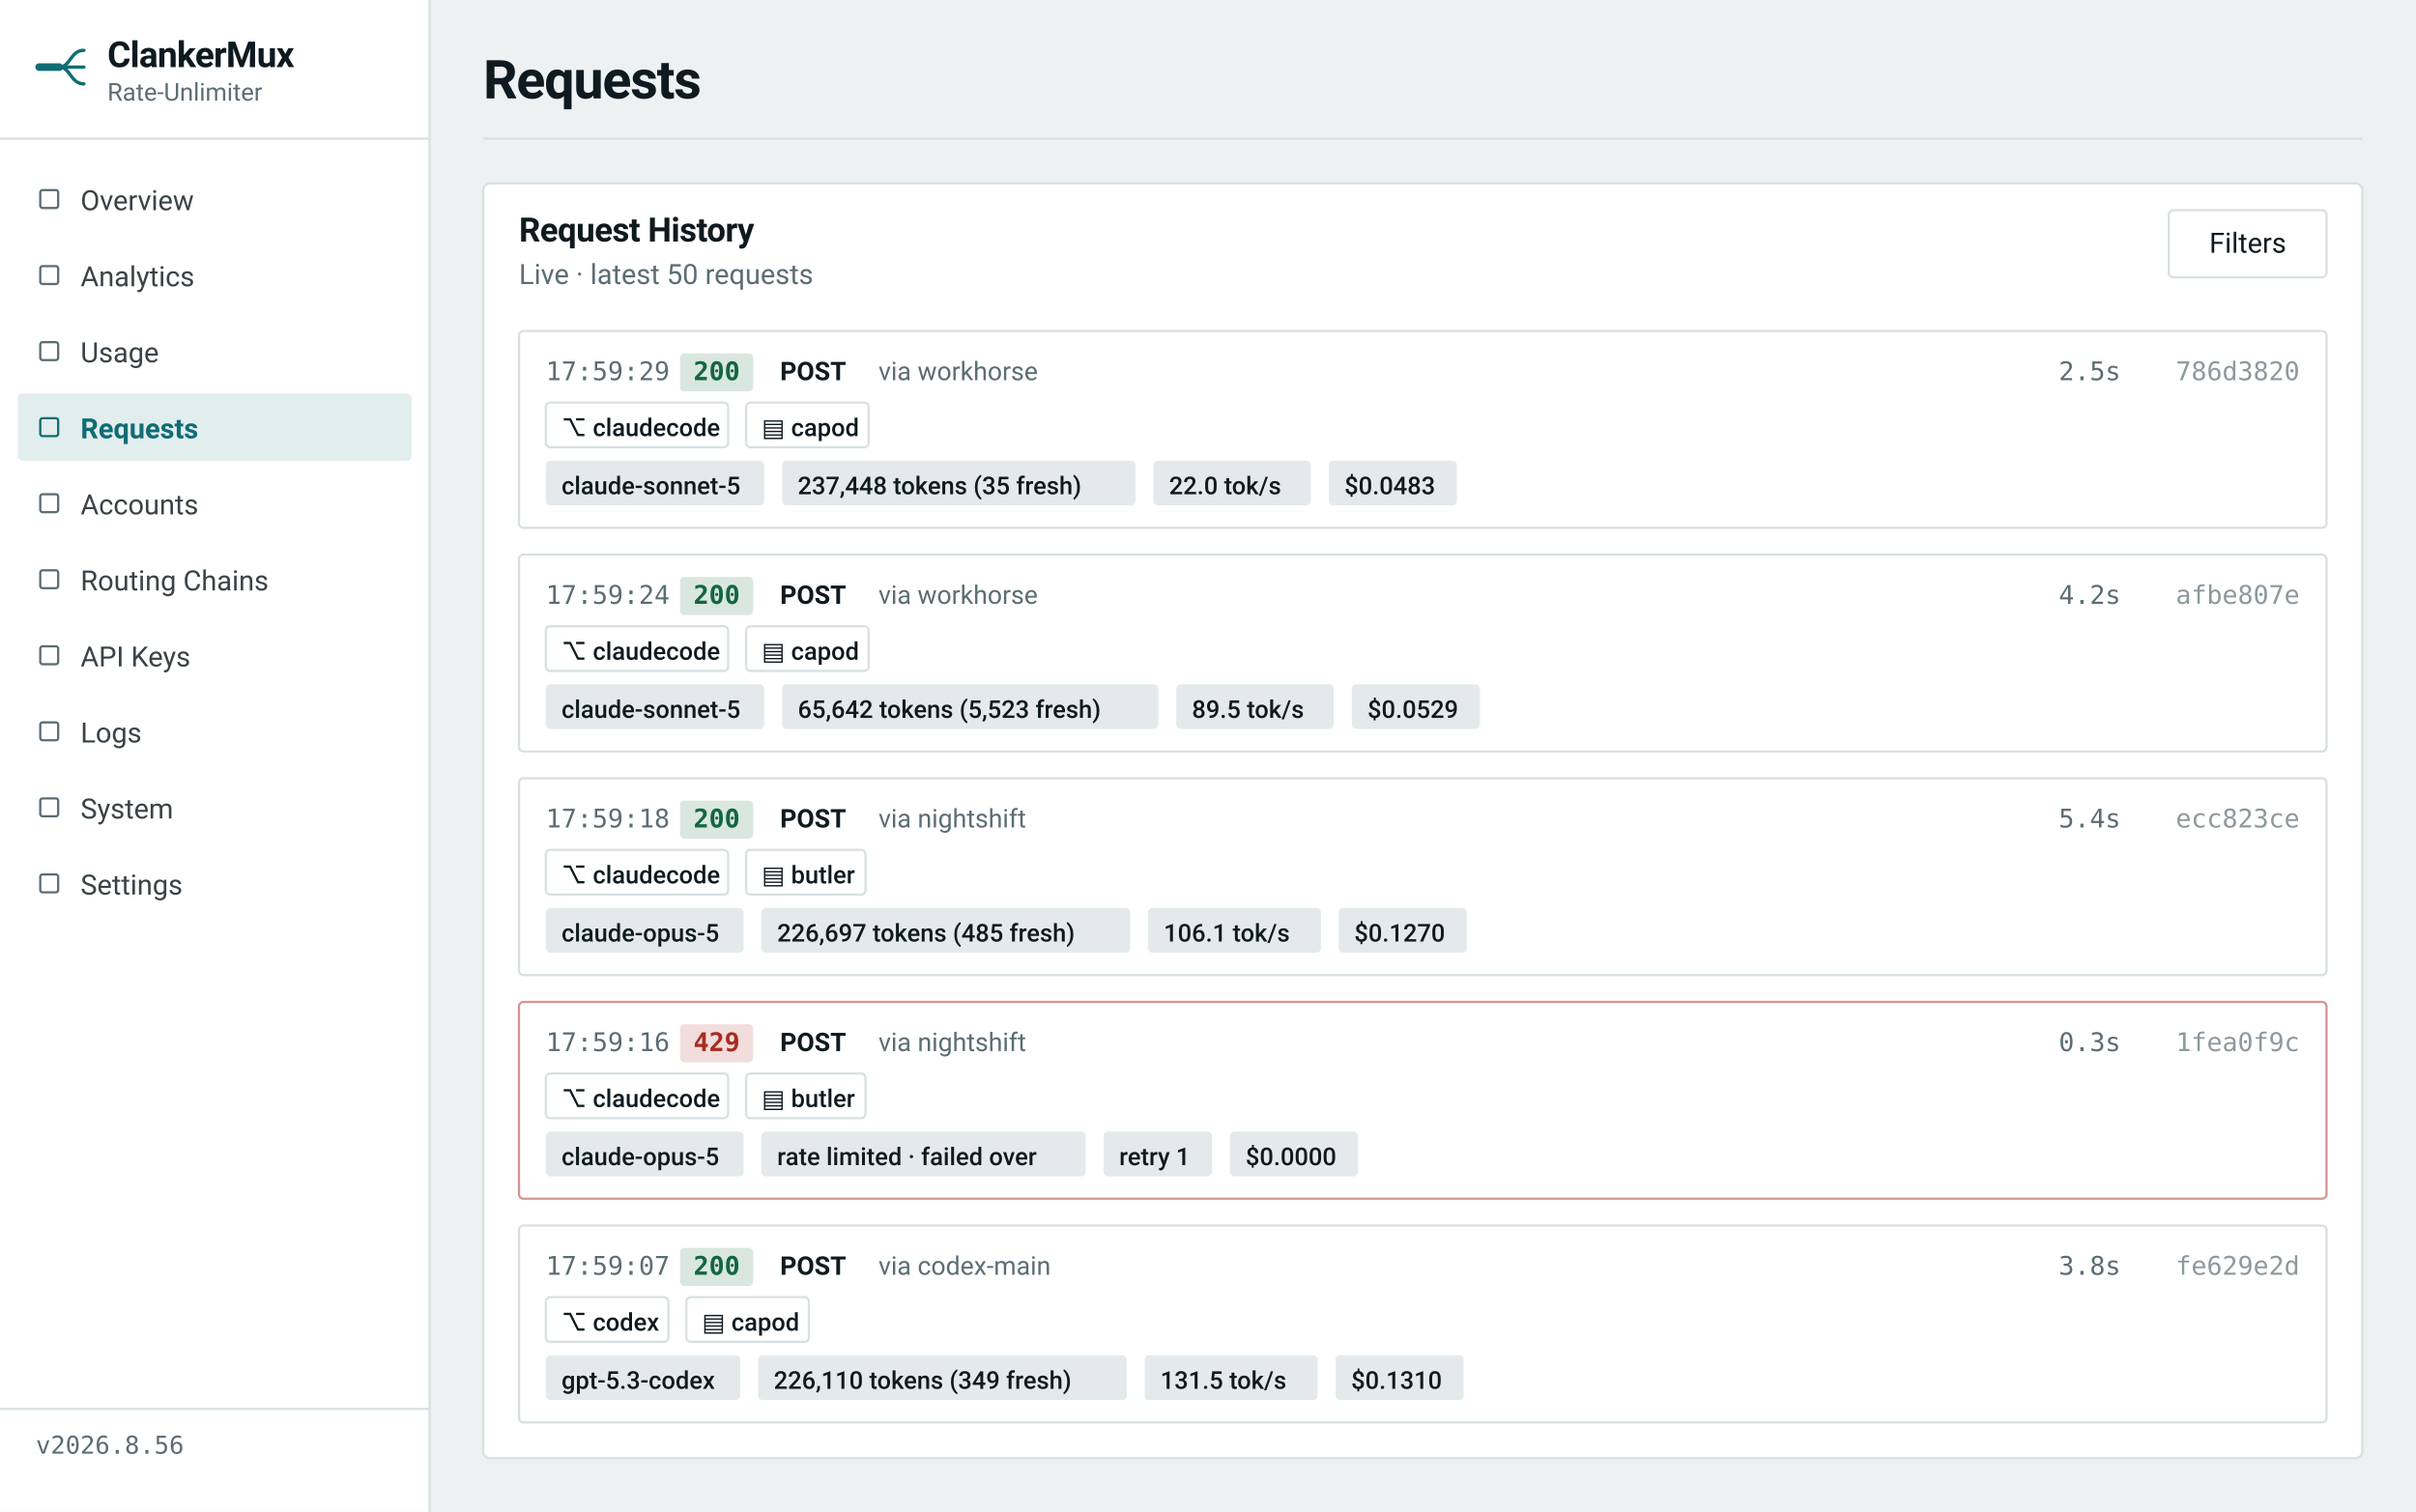
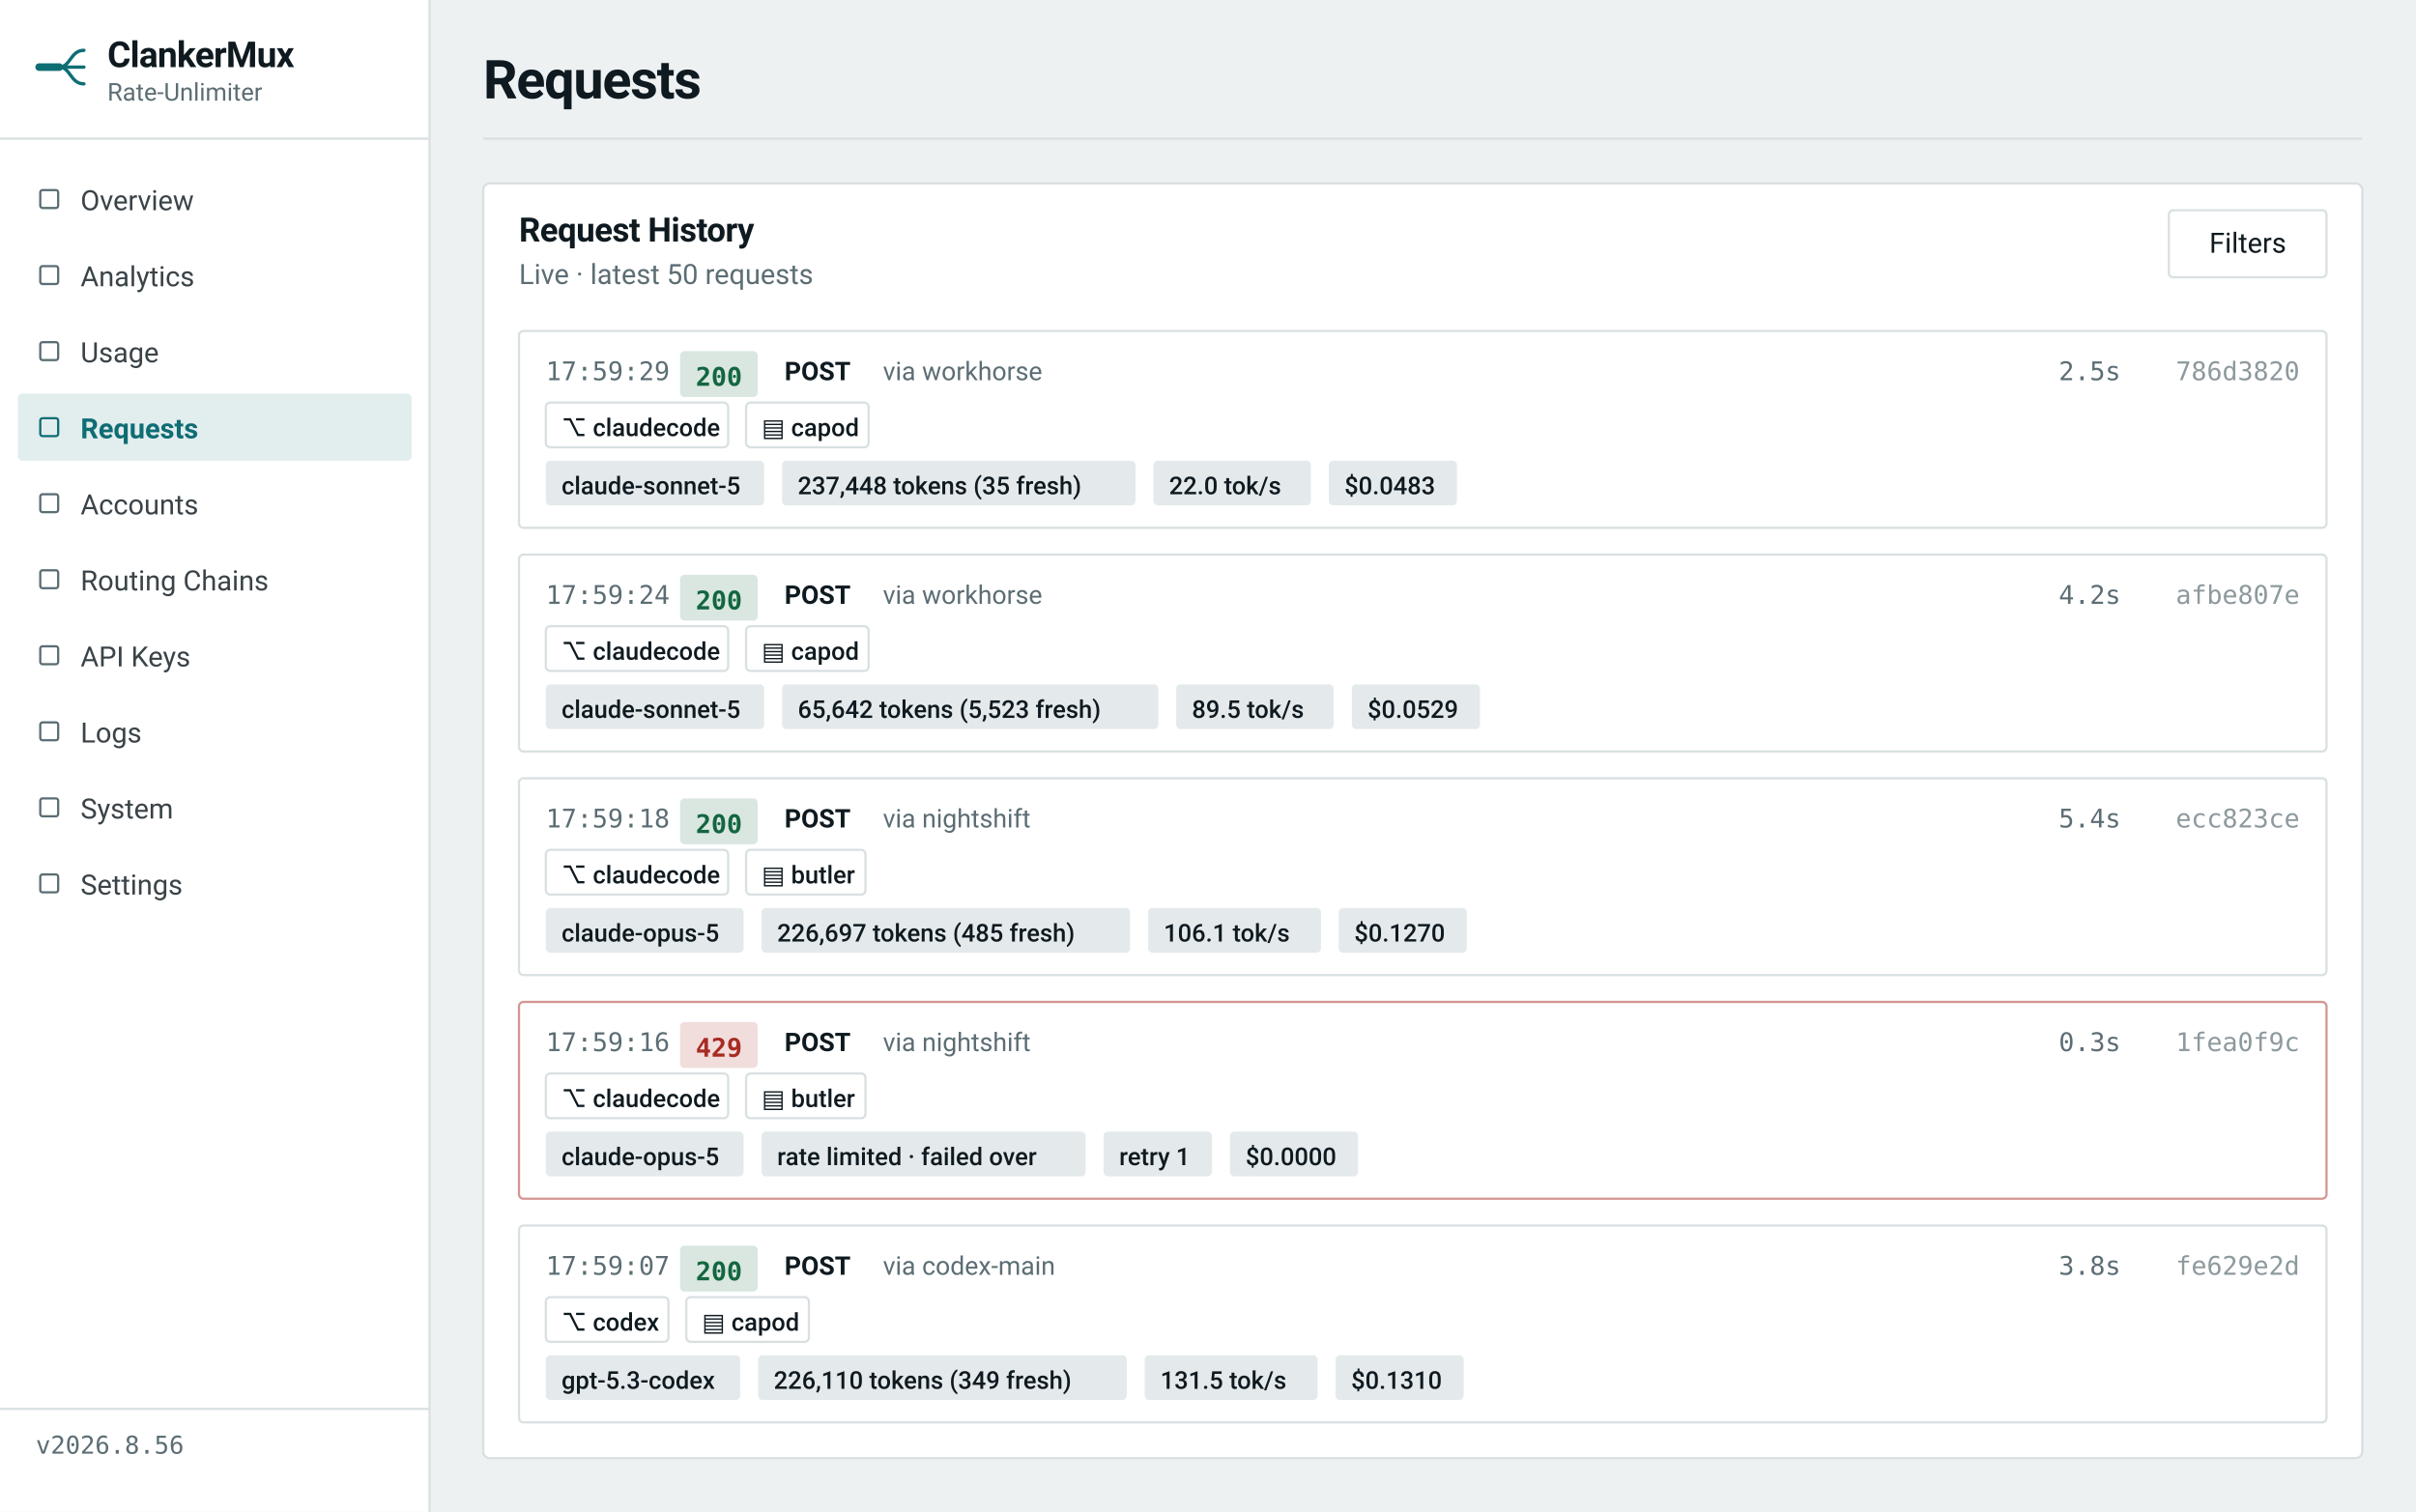
<svg xmlns="http://www.w3.org/2000/svg" viewBox="0 0 1080 676" width="1080" height="676" role="img">
  <rect x="0" y="0" width="1080" height="676" rx="0" fill="#eef1f2" />
  <rect x="0" y="0" width="192" height="676" rx="0" fill="#ffffff" />
  <line x1="192" y1="0" x2="192" y2="676" stroke="#d9e0e2" />
  <g transform="translate(16 18) scale(1)" fill="none" stroke="#0f6d74" stroke-linecap="round">
    <path d="M1.5 12h9" stroke-width="3.4" />
    <path d="M10.5 12c5 0 5-7.5 11-7.5M10.5 12h11M10.5 12c5 0 5 7.5 11 7.5" stroke-width="1.5" />
  </g>
  <text x="48" y="30" font-family="Geist, ui-sans-serif, system-ui, -apple-system, 'Segoe UI', Roboto, Helvetica, Arial, sans-serif" font-size="16" fill="#0f1a20" font-weight="600" letter-spacing="-0.3">ClankerMux</text>
  <text x="48" y="45" font-family="Geist, ui-sans-serif, system-ui, -apple-system, 'Segoe UI', Roboto, Helvetica, Arial, sans-serif" font-size="11" fill="#5c6d74">Rate-Unlimiter</text>
  <line x1="0" y1="62" x2="192" y2="62" stroke="#d9e0e2" />
  <rect x="18" y="85" width="8" height="8" rx="1" fill="none" stroke="#5c6d74" />
  <text x="36" y="94" font-family="Geist, ui-sans-serif, system-ui, -apple-system, 'Segoe UI', Roboto, Helvetica, Arial, sans-serif" font-size="12.5" fill="#0f1a20" font-weight="400" opacity="0.82">Overview</text>
  <rect x="18" y="119" width="8" height="8" rx="1" fill="none" stroke="#5c6d74" />
  <text x="36" y="128" font-family="Geist, ui-sans-serif, system-ui, -apple-system, 'Segoe UI', Roboto, Helvetica, Arial, sans-serif" font-size="12.5" fill="#0f1a20" font-weight="400" opacity="0.82">Analytics</text>
  <rect x="18" y="153" width="8" height="8" rx="1" fill="none" stroke="#5c6d74" />
  <text x="36" y="162" font-family="Geist, ui-sans-serif, system-ui, -apple-system, 'Segoe UI', Roboto, Helvetica, Arial, sans-serif" font-size="12.5" fill="#0f1a20" font-weight="400" opacity="0.82">Usage</text>
  <rect x="8" y="176" width="176" height="30" rx="2" fill="#e2edee" />
  <rect x="18" y="187" width="8" height="8" rx="1" fill="none" stroke="#0f6d74" />
  <text x="36" y="196" font-family="Geist, ui-sans-serif, system-ui, -apple-system, 'Segoe UI', Roboto, Helvetica, Arial, sans-serif" font-size="12.5" fill="#0f6d74" font-weight="600" opacity="1">Requests</text>
  <rect x="18" y="221" width="8" height="8" rx="1" fill="none" stroke="#5c6d74" />
  <text x="36" y="230" font-family="Geist, ui-sans-serif, system-ui, -apple-system, 'Segoe UI', Roboto, Helvetica, Arial, sans-serif" font-size="12.5" fill="#0f1a20" font-weight="400" opacity="0.82">Accounts</text>
  <rect x="18" y="255" width="8" height="8" rx="1" fill="none" stroke="#5c6d74" />
  <text x="36" y="264" font-family="Geist, ui-sans-serif, system-ui, -apple-system, 'Segoe UI', Roboto, Helvetica, Arial, sans-serif" font-size="12.5" fill="#0f1a20" font-weight="400" opacity="0.82">Routing Chains</text>
  <rect x="18" y="289" width="8" height="8" rx="1" fill="none" stroke="#5c6d74" />
  <text x="36" y="298" font-family="Geist, ui-sans-serif, system-ui, -apple-system, 'Segoe UI', Roboto, Helvetica, Arial, sans-serif" font-size="12.5" fill="#0f1a20" font-weight="400" opacity="0.82">API Keys</text>
  <rect x="18" y="323" width="8" height="8" rx="1" fill="none" stroke="#5c6d74" />
  <text x="36" y="332" font-family="Geist, ui-sans-serif, system-ui, -apple-system, 'Segoe UI', Roboto, Helvetica, Arial, sans-serif" font-size="12.5" fill="#0f1a20" font-weight="400" opacity="0.82">Logs</text>
  <rect x="18" y="357" width="8" height="8" rx="1" fill="none" stroke="#5c6d74" />
  <text x="36" y="366" font-family="Geist, ui-sans-serif, system-ui, -apple-system, 'Segoe UI', Roboto, Helvetica, Arial, sans-serif" font-size="12.5" fill="#0f1a20" font-weight="400" opacity="0.82">System</text>
  <rect x="18" y="391" width="8" height="8" rx="1" fill="none" stroke="#5c6d74" />
  <text x="36" y="400" font-family="Geist, ui-sans-serif, system-ui, -apple-system, 'Segoe UI', Roboto, Helvetica, Arial, sans-serif" font-size="12.5" fill="#0f1a20" font-weight="400" opacity="0.82">Settings</text>
  <line x1="0" y1="630" x2="192" y2="630" stroke="#d9e0e2" />
  <text x="16" y="650" font-family="'Geist Mono', ui-monospace, SFMono-Regular, Menlo, Consolas, monospace" font-size="11" fill="#5c6d74">v2026.8.56</text>
  <text x="216" y="44" font-family="Geist, ui-sans-serif, system-ui, -apple-system, 'Segoe UI', Roboto, Helvetica, Arial, sans-serif" font-size="24" fill="#0f1a20" font-weight="600" letter-spacing="-0.5">Requests</text>
  <line x1="216" y1="62" x2="1056" y2="62" stroke="#d9e0e2" />
  <rect x="216" y="82" width="840" height="570" rx="3" fill="#ffffff" stroke="#d9e0e2" />
  <text x="232" y="108" font-family="Geist, ui-sans-serif, system-ui, -apple-system, 'Segoe UI', Roboto, Helvetica, Arial, sans-serif" font-size="15" fill="#0f1a20" font-weight="600" letter-spacing="-0.2">Request History</text>
  <text x="232" y="127" font-family="Geist, ui-sans-serif, system-ui, -apple-system, 'Segoe UI', Roboto, Helvetica, Arial, sans-serif" font-size="12.5" fill="#5c6d74">Live · latest 50 requests</text>
  <rect x="969.5" y="94" width="70.5" height="30" rx="2" fill="none" stroke="#d9e0e2" />
  <text x="1004.8" y="113" font-family="Geist, ui-sans-serif, system-ui, -apple-system, 'Segoe UI', Roboto, Helvetica, Arial, sans-serif" font-size="12.5" fill="#0f1a20" text-anchor="middle">Filters</text>
  <rect x="232" y="148" width="808" height="88" rx="2" fill="none" stroke="#d9e0e2" />
  <text x="244" y="170" font-family="'Geist Mono', ui-monospace, SFMono-Regular, Menlo, Consolas, monospace" font-size="11.5" fill="#5c6d74">17:59:29</text>
-   <rect x="304" y="158" width="32.7" height="17" rx="2" fill="#d9e7e0" />
-   <text x="310" y="170" font-family="'Geist Mono', ui-monospace, SFMono-Regular, Menlo, Consolas, monospace" font-size="11.5" fill="#14663f" font-weight="600">200</text>
-   <text x="348.7" y="170" font-family="Geist, ui-sans-serif, system-ui, -apple-system, 'Segoe UI', Roboto, Helvetica, Arial, sans-serif" font-size="11.5" fill="#0f1a20" font-weight="600">POST</text>
-   <text x="392.7" y="170" font-family="Geist, ui-sans-serif, system-ui, -apple-system, 'Segoe UI', Roboto, Helvetica, Arial, sans-serif" font-size="11.5" fill="#5c6d74">via workhorse</text>
+   <rect x="304" y="157" width="34.7" height="20.5" rx="2" fill="#d9e7e0" />
+   <text x="311" y="172.5" font-family="'Geist Mono', ui-monospace, SFMono-Regular, Menlo, Consolas, monospace" font-size="11.5" fill="#14663f" font-weight="600">200</text>
+   <text x="350.7" y="170" font-family="Geist, ui-sans-serif, system-ui, -apple-system, 'Segoe UI', Roboto, Helvetica, Arial, sans-serif" font-size="11.5" fill="#0f1a20" font-weight="600">POST</text>
+   <text x="394.7" y="170" font-family="Geist, ui-sans-serif, system-ui, -apple-system, 'Segoe UI', Roboto, Helvetica, Arial, sans-serif" font-size="11.5" fill="#5c6d74">via workhorse</text>
  <text x="948" y="170" font-family="'Geist Mono', ui-monospace, SFMono-Regular, Menlo, Consolas, monospace" font-size="11.5" fill="#5c6d74" text-anchor="end">2.5s</text>
  <text x="1028" y="170" font-family="'Geist Mono', ui-monospace, SFMono-Regular, Menlo, Consolas, monospace" font-size="11.5" fill="#5c6d74" text-anchor="end" opacity="0.7">786d3820</text>
  <rect x="244" y="180" width="81.5" height="20" rx="2" fill="none" stroke="#d9e0e2" />
  <text x="251" y="195" font-family="Geist, ui-sans-serif, system-ui, -apple-system, 'Segoe UI', Roboto, Helvetica, Arial, sans-serif" font-size="11" fill="#0f1a20" font-weight="500">⌥ claudecode</text>
  <rect x="333.5" y="180" width="54.8" height="20" rx="2" fill="none" stroke="#d9e0e2" />
  <text x="340.5" y="195" font-family="Geist, ui-sans-serif, system-ui, -apple-system, 'Segoe UI', Roboto, Helvetica, Arial, sans-serif" font-size="11" fill="#0f1a20" font-weight="500">▤ capod</text>
  <rect x="244" y="206" width="97.6" height="20" rx="2" fill="#e4eaec" />
  <text x="251" y="221" font-family="Geist, ui-sans-serif, system-ui, -apple-system, 'Segoe UI', Roboto, Helvetica, Arial, sans-serif" font-size="11" fill="#0f1a20" font-weight="500">claude-sonnet-5</text>
  <rect x="349.6" y="206" width="158" height="20" rx="2" fill="#e4eaec" />
  <text x="356.6" y="221" font-family="Geist, ui-sans-serif, system-ui, -apple-system, 'Segoe UI', Roboto, Helvetica, Arial, sans-serif" font-size="11" fill="#0f1a20" font-weight="500">237,448 tokens (35 fresh)</text>
  <rect x="515.6" y="206" width="70.4" height="20" rx="2" fill="#e4eaec" />
  <text x="522.6" y="221" font-family="Geist, ui-sans-serif, system-ui, -apple-system, 'Segoe UI', Roboto, Helvetica, Arial, sans-serif" font-size="11" fill="#0f1a20" font-weight="500">22.0 tok/s</text>
  <rect x="594" y="206" width="57.3" height="20" rx="2" fill="#e4eaec" />
  <text x="601" y="221" font-family="Geist, ui-sans-serif, system-ui, -apple-system, 'Segoe UI', Roboto, Helvetica, Arial, sans-serif" font-size="11" fill="#0f1a20" font-weight="500">$0.0483</text>
  <rect x="232" y="248" width="808" height="88" rx="2" fill="none" stroke="#d9e0e2" />
  <text x="244" y="270" font-family="'Geist Mono', ui-monospace, SFMono-Regular, Menlo, Consolas, monospace" font-size="11.5" fill="#5c6d74">17:59:24</text>
-   <rect x="304" y="258" width="32.7" height="17" rx="2" fill="#d9e7e0" />
-   <text x="310" y="270" font-family="'Geist Mono', ui-monospace, SFMono-Regular, Menlo, Consolas, monospace" font-size="11.5" fill="#14663f" font-weight="600">200</text>
-   <text x="348.7" y="270" font-family="Geist, ui-sans-serif, system-ui, -apple-system, 'Segoe UI', Roboto, Helvetica, Arial, sans-serif" font-size="11.5" fill="#0f1a20" font-weight="600">POST</text>
-   <text x="392.7" y="270" font-family="Geist, ui-sans-serif, system-ui, -apple-system, 'Segoe UI', Roboto, Helvetica, Arial, sans-serif" font-size="11.5" fill="#5c6d74">via workhorse</text>
+   <rect x="304" y="257" width="34.7" height="20.5" rx="2" fill="#d9e7e0" />
+   <text x="311" y="272.5" font-family="'Geist Mono', ui-monospace, SFMono-Regular, Menlo, Consolas, monospace" font-size="11.5" fill="#14663f" font-weight="600">200</text>
+   <text x="350.7" y="270" font-family="Geist, ui-sans-serif, system-ui, -apple-system, 'Segoe UI', Roboto, Helvetica, Arial, sans-serif" font-size="11.5" fill="#0f1a20" font-weight="600">POST</text>
+   <text x="394.7" y="270" font-family="Geist, ui-sans-serif, system-ui, -apple-system, 'Segoe UI', Roboto, Helvetica, Arial, sans-serif" font-size="11.5" fill="#5c6d74">via workhorse</text>
  <text x="948" y="270" font-family="'Geist Mono', ui-monospace, SFMono-Regular, Menlo, Consolas, monospace" font-size="11.5" fill="#5c6d74" text-anchor="end">4.2s</text>
  <text x="1028" y="270" font-family="'Geist Mono', ui-monospace, SFMono-Regular, Menlo, Consolas, monospace" font-size="11.5" fill="#5c6d74" text-anchor="end" opacity="0.7">afbe807e</text>
  <rect x="244" y="280" width="81.5" height="20" rx="2" fill="none" stroke="#d9e0e2" />
  <text x="251" y="295" font-family="Geist, ui-sans-serif, system-ui, -apple-system, 'Segoe UI', Roboto, Helvetica, Arial, sans-serif" font-size="11" fill="#0f1a20" font-weight="500">⌥ claudecode</text>
  <rect x="333.5" y="280" width="54.8" height="20" rx="2" fill="none" stroke="#d9e0e2" />
  <text x="340.5" y="295" font-family="Geist, ui-sans-serif, system-ui, -apple-system, 'Segoe UI', Roboto, Helvetica, Arial, sans-serif" font-size="11" fill="#0f1a20" font-weight="500">▤ capod</text>
  <rect x="244" y="306" width="97.6" height="20" rx="2" fill="#e4eaec" />
  <text x="251" y="321" font-family="Geist, ui-sans-serif, system-ui, -apple-system, 'Segoe UI', Roboto, Helvetica, Arial, sans-serif" font-size="11" fill="#0f1a20" font-weight="500">claude-sonnet-5</text>
  <rect x="349.6" y="306" width="168.2" height="20" rx="2" fill="#e4eaec" />
  <text x="356.6" y="321" font-family="Geist, ui-sans-serif, system-ui, -apple-system, 'Segoe UI', Roboto, Helvetica, Arial, sans-serif" font-size="11" fill="#0f1a20" font-weight="500">65,642 tokens (5,523 fresh)</text>
  <rect x="525.8" y="306" width="70.4" height="20" rx="2" fill="#e4eaec" />
  <text x="532.8" y="321" font-family="Geist, ui-sans-serif, system-ui, -apple-system, 'Segoe UI', Roboto, Helvetica, Arial, sans-serif" font-size="11" fill="#0f1a20" font-weight="500">89.5 tok/s</text>
  <rect x="604.3" y="306" width="57.3" height="20" rx="2" fill="#e4eaec" />
  <text x="611.3" y="321" font-family="Geist, ui-sans-serif, system-ui, -apple-system, 'Segoe UI', Roboto, Helvetica, Arial, sans-serif" font-size="11" fill="#0f1a20" font-weight="500">$0.0529</text>
  <rect x="232" y="348" width="808" height="88" rx="2" fill="none" stroke="#d9e0e2" />
  <text x="244" y="370" font-family="'Geist Mono', ui-monospace, SFMono-Regular, Menlo, Consolas, monospace" font-size="11.5" fill="#5c6d74">17:59:18</text>
-   <rect x="304" y="358" width="32.7" height="17" rx="2" fill="#d9e7e0" />
-   <text x="310" y="370" font-family="'Geist Mono', ui-monospace, SFMono-Regular, Menlo, Consolas, monospace" font-size="11.5" fill="#14663f" font-weight="600">200</text>
-   <text x="348.7" y="370" font-family="Geist, ui-sans-serif, system-ui, -apple-system, 'Segoe UI', Roboto, Helvetica, Arial, sans-serif" font-size="11.5" fill="#0f1a20" font-weight="600">POST</text>
-   <text x="392.7" y="370" font-family="Geist, ui-sans-serif, system-ui, -apple-system, 'Segoe UI', Roboto, Helvetica, Arial, sans-serif" font-size="11.5" fill="#5c6d74">via nightshift</text>
+   <rect x="304" y="357" width="34.7" height="20.5" rx="2" fill="#d9e7e0" />
+   <text x="311" y="372.5" font-family="'Geist Mono', ui-monospace, SFMono-Regular, Menlo, Consolas, monospace" font-size="11.5" fill="#14663f" font-weight="600">200</text>
+   <text x="350.7" y="370" font-family="Geist, ui-sans-serif, system-ui, -apple-system, 'Segoe UI', Roboto, Helvetica, Arial, sans-serif" font-size="11.5" fill="#0f1a20" font-weight="600">POST</text>
+   <text x="394.7" y="370" font-family="Geist, ui-sans-serif, system-ui, -apple-system, 'Segoe UI', Roboto, Helvetica, Arial, sans-serif" font-size="11.5" fill="#5c6d74">via nightshift</text>
  <text x="948" y="370" font-family="'Geist Mono', ui-monospace, SFMono-Regular, Menlo, Consolas, monospace" font-size="11.5" fill="#5c6d74" text-anchor="end">5.4s</text>
  <text x="1028" y="370" font-family="'Geist Mono', ui-monospace, SFMono-Regular, Menlo, Consolas, monospace" font-size="11.5" fill="#5c6d74" text-anchor="end" opacity="0.7">ecc823ce</text>
  <rect x="244" y="380" width="81.5" height="20" rx="2" fill="none" stroke="#d9e0e2" />
  <text x="251" y="395" font-family="Geist, ui-sans-serif, system-ui, -apple-system, 'Segoe UI', Roboto, Helvetica, Arial, sans-serif" font-size="11" fill="#0f1a20" font-weight="500">⌥ claudecode</text>
  <rect x="333.5" y="380" width="53.4" height="20" rx="2" fill="none" stroke="#d9e0e2" />
  <text x="340.5" y="395" font-family="Geist, ui-sans-serif, system-ui, -apple-system, 'Segoe UI', Roboto, Helvetica, Arial, sans-serif" font-size="11" fill="#0f1a20" font-weight="500">▤ butler</text>
  <rect x="244" y="406" width="88.4" height="20" rx="2" fill="#e4eaec" />
  <text x="251" y="421" font-family="Geist, ui-sans-serif, system-ui, -apple-system, 'Segoe UI', Roboto, Helvetica, Arial, sans-serif" font-size="11" fill="#0f1a20" font-weight="500">claude-opus-5</text>
  <rect x="340.4" y="406" width="164.8" height="20" rx="2" fill="#e4eaec" />
  <text x="347.4" y="421" font-family="Geist, ui-sans-serif, system-ui, -apple-system, 'Segoe UI', Roboto, Helvetica, Arial, sans-serif" font-size="11" fill="#0f1a20" font-weight="500">226,697 tokens (485 fresh)</text>
  <rect x="513.2" y="406" width="77.3" height="20" rx="2" fill="#e4eaec" />
  <text x="520.2" y="421" font-family="Geist, ui-sans-serif, system-ui, -apple-system, 'Segoe UI', Roboto, Helvetica, Arial, sans-serif" font-size="11" fill="#0f1a20" font-weight="500">106.1 tok/s</text>
  <rect x="598.4" y="406" width="57.3" height="20" rx="2" fill="#e4eaec" />
  <text x="605.4" y="421" font-family="Geist, ui-sans-serif, system-ui, -apple-system, 'Segoe UI', Roboto, Helvetica, Arial, sans-serif" font-size="11" fill="#0f1a20" font-weight="500">$0.1270</text>
  <rect x="232" y="448" width="808" height="88" rx="2" fill="none" stroke="#d49591" />
  <text x="244" y="470" font-family="'Geist Mono', ui-monospace, SFMono-Regular, Menlo, Consolas, monospace" font-size="11.5" fill="#5c6d74">17:59:16</text>
-   <rect x="304" y="458" width="32.7" height="17" rx="2" fill="#f1dddc" />
-   <text x="310" y="470" font-family="'Geist Mono', ui-monospace, SFMono-Regular, Menlo, Consolas, monospace" font-size="11.5" fill="#a82b22" font-weight="600">429</text>
-   <text x="348.7" y="470" font-family="Geist, ui-sans-serif, system-ui, -apple-system, 'Segoe UI', Roboto, Helvetica, Arial, sans-serif" font-size="11.5" fill="#0f1a20" font-weight="600">POST</text>
-   <text x="392.7" y="470" font-family="Geist, ui-sans-serif, system-ui, -apple-system, 'Segoe UI', Roboto, Helvetica, Arial, sans-serif" font-size="11.5" fill="#5c6d74">via nightshift</text>
+   <rect x="304" y="457" width="34.7" height="20.5" rx="2" fill="#f1dddc" />
+   <text x="311" y="472.5" font-family="'Geist Mono', ui-monospace, SFMono-Regular, Menlo, Consolas, monospace" font-size="11.5" fill="#a82b22" font-weight="600">429</text>
+   <text x="350.7" y="470" font-family="Geist, ui-sans-serif, system-ui, -apple-system, 'Segoe UI', Roboto, Helvetica, Arial, sans-serif" font-size="11.5" fill="#0f1a20" font-weight="600">POST</text>
+   <text x="394.7" y="470" font-family="Geist, ui-sans-serif, system-ui, -apple-system, 'Segoe UI', Roboto, Helvetica, Arial, sans-serif" font-size="11.5" fill="#5c6d74">via nightshift</text>
  <text x="948" y="470" font-family="'Geist Mono', ui-monospace, SFMono-Regular, Menlo, Consolas, monospace" font-size="11.5" fill="#5c6d74" text-anchor="end">0.3s</text>
  <text x="1028" y="470" font-family="'Geist Mono', ui-monospace, SFMono-Regular, Menlo, Consolas, monospace" font-size="11.5" fill="#5c6d74" text-anchor="end" opacity="0.7">1fea0f9c</text>
  <rect x="244" y="480" width="81.5" height="20" rx="2" fill="none" stroke="#d9e0e2" />
  <text x="251" y="495" font-family="Geist, ui-sans-serif, system-ui, -apple-system, 'Segoe UI', Roboto, Helvetica, Arial, sans-serif" font-size="11" fill="#0f1a20" font-weight="500">⌥ claudecode</text>
  <rect x="333.5" y="480" width="53.4" height="20" rx="2" fill="none" stroke="#d9e0e2" />
  <text x="340.5" y="495" font-family="Geist, ui-sans-serif, system-ui, -apple-system, 'Segoe UI', Roboto, Helvetica, Arial, sans-serif" font-size="11" fill="#0f1a20" font-weight="500">▤ butler</text>
  <rect x="244" y="506" width="88.4" height="20" rx="2" fill="#e4eaec" />
  <text x="251" y="521" font-family="Geist, ui-sans-serif, system-ui, -apple-system, 'Segoe UI', Roboto, Helvetica, Arial, sans-serif" font-size="11" fill="#0f1a20" font-weight="500">claude-opus-5</text>
  <rect x="340.4" y="506" width="144.9" height="20" rx="2" fill="#e4eaec" />
  <text x="347.4" y="521" font-family="Geist, ui-sans-serif, system-ui, -apple-system, 'Segoe UI', Roboto, Helvetica, Arial, sans-serif" font-size="11" fill="#0f1a20" font-weight="500">rate limited · failed over</text>
  <rect x="493.3" y="506" width="48.5" height="20" rx="2" fill="#e4eaec" />
  <text x="500.3" y="521" font-family="Geist, ui-sans-serif, system-ui, -apple-system, 'Segoe UI', Roboto, Helvetica, Arial, sans-serif" font-size="11" fill="#0f1a20" font-weight="500">retry 1</text>
  <rect x="549.8" y="506" width="57.3" height="20" rx="2" fill="#e4eaec" />
  <text x="556.8" y="521" font-family="Geist, ui-sans-serif, system-ui, -apple-system, 'Segoe UI', Roboto, Helvetica, Arial, sans-serif" font-size="11" fill="#0f1a20" font-weight="500">$0.0000</text>
  <rect x="232" y="548" width="808" height="88" rx="2" fill="none" stroke="#d9e0e2" />
  <text x="244" y="570" font-family="'Geist Mono', ui-monospace, SFMono-Regular, Menlo, Consolas, monospace" font-size="11.5" fill="#5c6d74">17:59:07</text>
-   <rect x="304" y="558" width="32.7" height="17" rx="2" fill="#d9e7e0" />
-   <text x="310" y="570" font-family="'Geist Mono', ui-monospace, SFMono-Regular, Menlo, Consolas, monospace" font-size="11.5" fill="#14663f" font-weight="600">200</text>
-   <text x="348.7" y="570" font-family="Geist, ui-sans-serif, system-ui, -apple-system, 'Segoe UI', Roboto, Helvetica, Arial, sans-serif" font-size="11.5" fill="#0f1a20" font-weight="600">POST</text>
-   <text x="392.7" y="570" font-family="Geist, ui-sans-serif, system-ui, -apple-system, 'Segoe UI', Roboto, Helvetica, Arial, sans-serif" font-size="11.5" fill="#5c6d74">via codex-main</text>
+   <rect x="304" y="557" width="34.7" height="20.5" rx="2" fill="#d9e7e0" />
+   <text x="311" y="572.5" font-family="'Geist Mono', ui-monospace, SFMono-Regular, Menlo, Consolas, monospace" font-size="11.5" fill="#14663f" font-weight="600">200</text>
+   <text x="350.7" y="570" font-family="Geist, ui-sans-serif, system-ui, -apple-system, 'Segoe UI', Roboto, Helvetica, Arial, sans-serif" font-size="11.5" fill="#0f1a20" font-weight="600">POST</text>
+   <text x="394.7" y="570" font-family="Geist, ui-sans-serif, system-ui, -apple-system, 'Segoe UI', Roboto, Helvetica, Arial, sans-serif" font-size="11.5" fill="#5c6d74">via codex-main</text>
  <text x="948" y="570" font-family="'Geist Mono', ui-monospace, SFMono-Regular, Menlo, Consolas, monospace" font-size="11.5" fill="#5c6d74" text-anchor="end">3.8s</text>
  <text x="1028" y="570" font-family="'Geist Mono', ui-monospace, SFMono-Regular, Menlo, Consolas, monospace" font-size="11.5" fill="#5c6d74" text-anchor="end" opacity="0.7">fe629e2d</text>
  <rect x="244" y="580" width="54.8" height="20" rx="2" fill="none" stroke="#d9e0e2" />
  <text x="251" y="595" font-family="Geist, ui-sans-serif, system-ui, -apple-system, 'Segoe UI', Roboto, Helvetica, Arial, sans-serif" font-size="11" fill="#0f1a20" font-weight="500">⌥ codex</text>
  <rect x="306.8" y="580" width="54.8" height="20" rx="2" fill="none" stroke="#d9e0e2" />
  <text x="313.8" y="595" font-family="Geist, ui-sans-serif, system-ui, -apple-system, 'Segoe UI', Roboto, Helvetica, Arial, sans-serif" font-size="11" fill="#0f1a20" font-weight="500">▤ capod</text>
  <rect x="244" y="606" width="86.9" height="20" rx="2" fill="#e4eaec" />
  <text x="251" y="621" font-family="Geist, ui-sans-serif, system-ui, -apple-system, 'Segoe UI', Roboto, Helvetica, Arial, sans-serif" font-size="11" fill="#0f1a20" font-weight="500">gpt-5.3-codex</text>
  <rect x="338.9" y="606" width="164.8" height="20" rx="2" fill="#e4eaec" />
  <text x="345.9" y="621" font-family="Geist, ui-sans-serif, system-ui, -apple-system, 'Segoe UI', Roboto, Helvetica, Arial, sans-serif" font-size="11" fill="#0f1a20" font-weight="500">226,110 tokens (349 fresh)</text>
  <rect x="511.7" y="606" width="77.3" height="20" rx="2" fill="#e4eaec" />
  <text x="518.7" y="621" font-family="Geist, ui-sans-serif, system-ui, -apple-system, 'Segoe UI', Roboto, Helvetica, Arial, sans-serif" font-size="11" fill="#0f1a20" font-weight="500">131.5 tok/s</text>
  <rect x="597" y="606" width="57.3" height="20" rx="2" fill="#e4eaec" />
  <text x="604" y="621" font-family="Geist, ui-sans-serif, system-ui, -apple-system, 'Segoe UI', Roboto, Helvetica, Arial, sans-serif" font-size="11" fill="#0f1a20" font-weight="500">$0.1310</text>
</svg>
